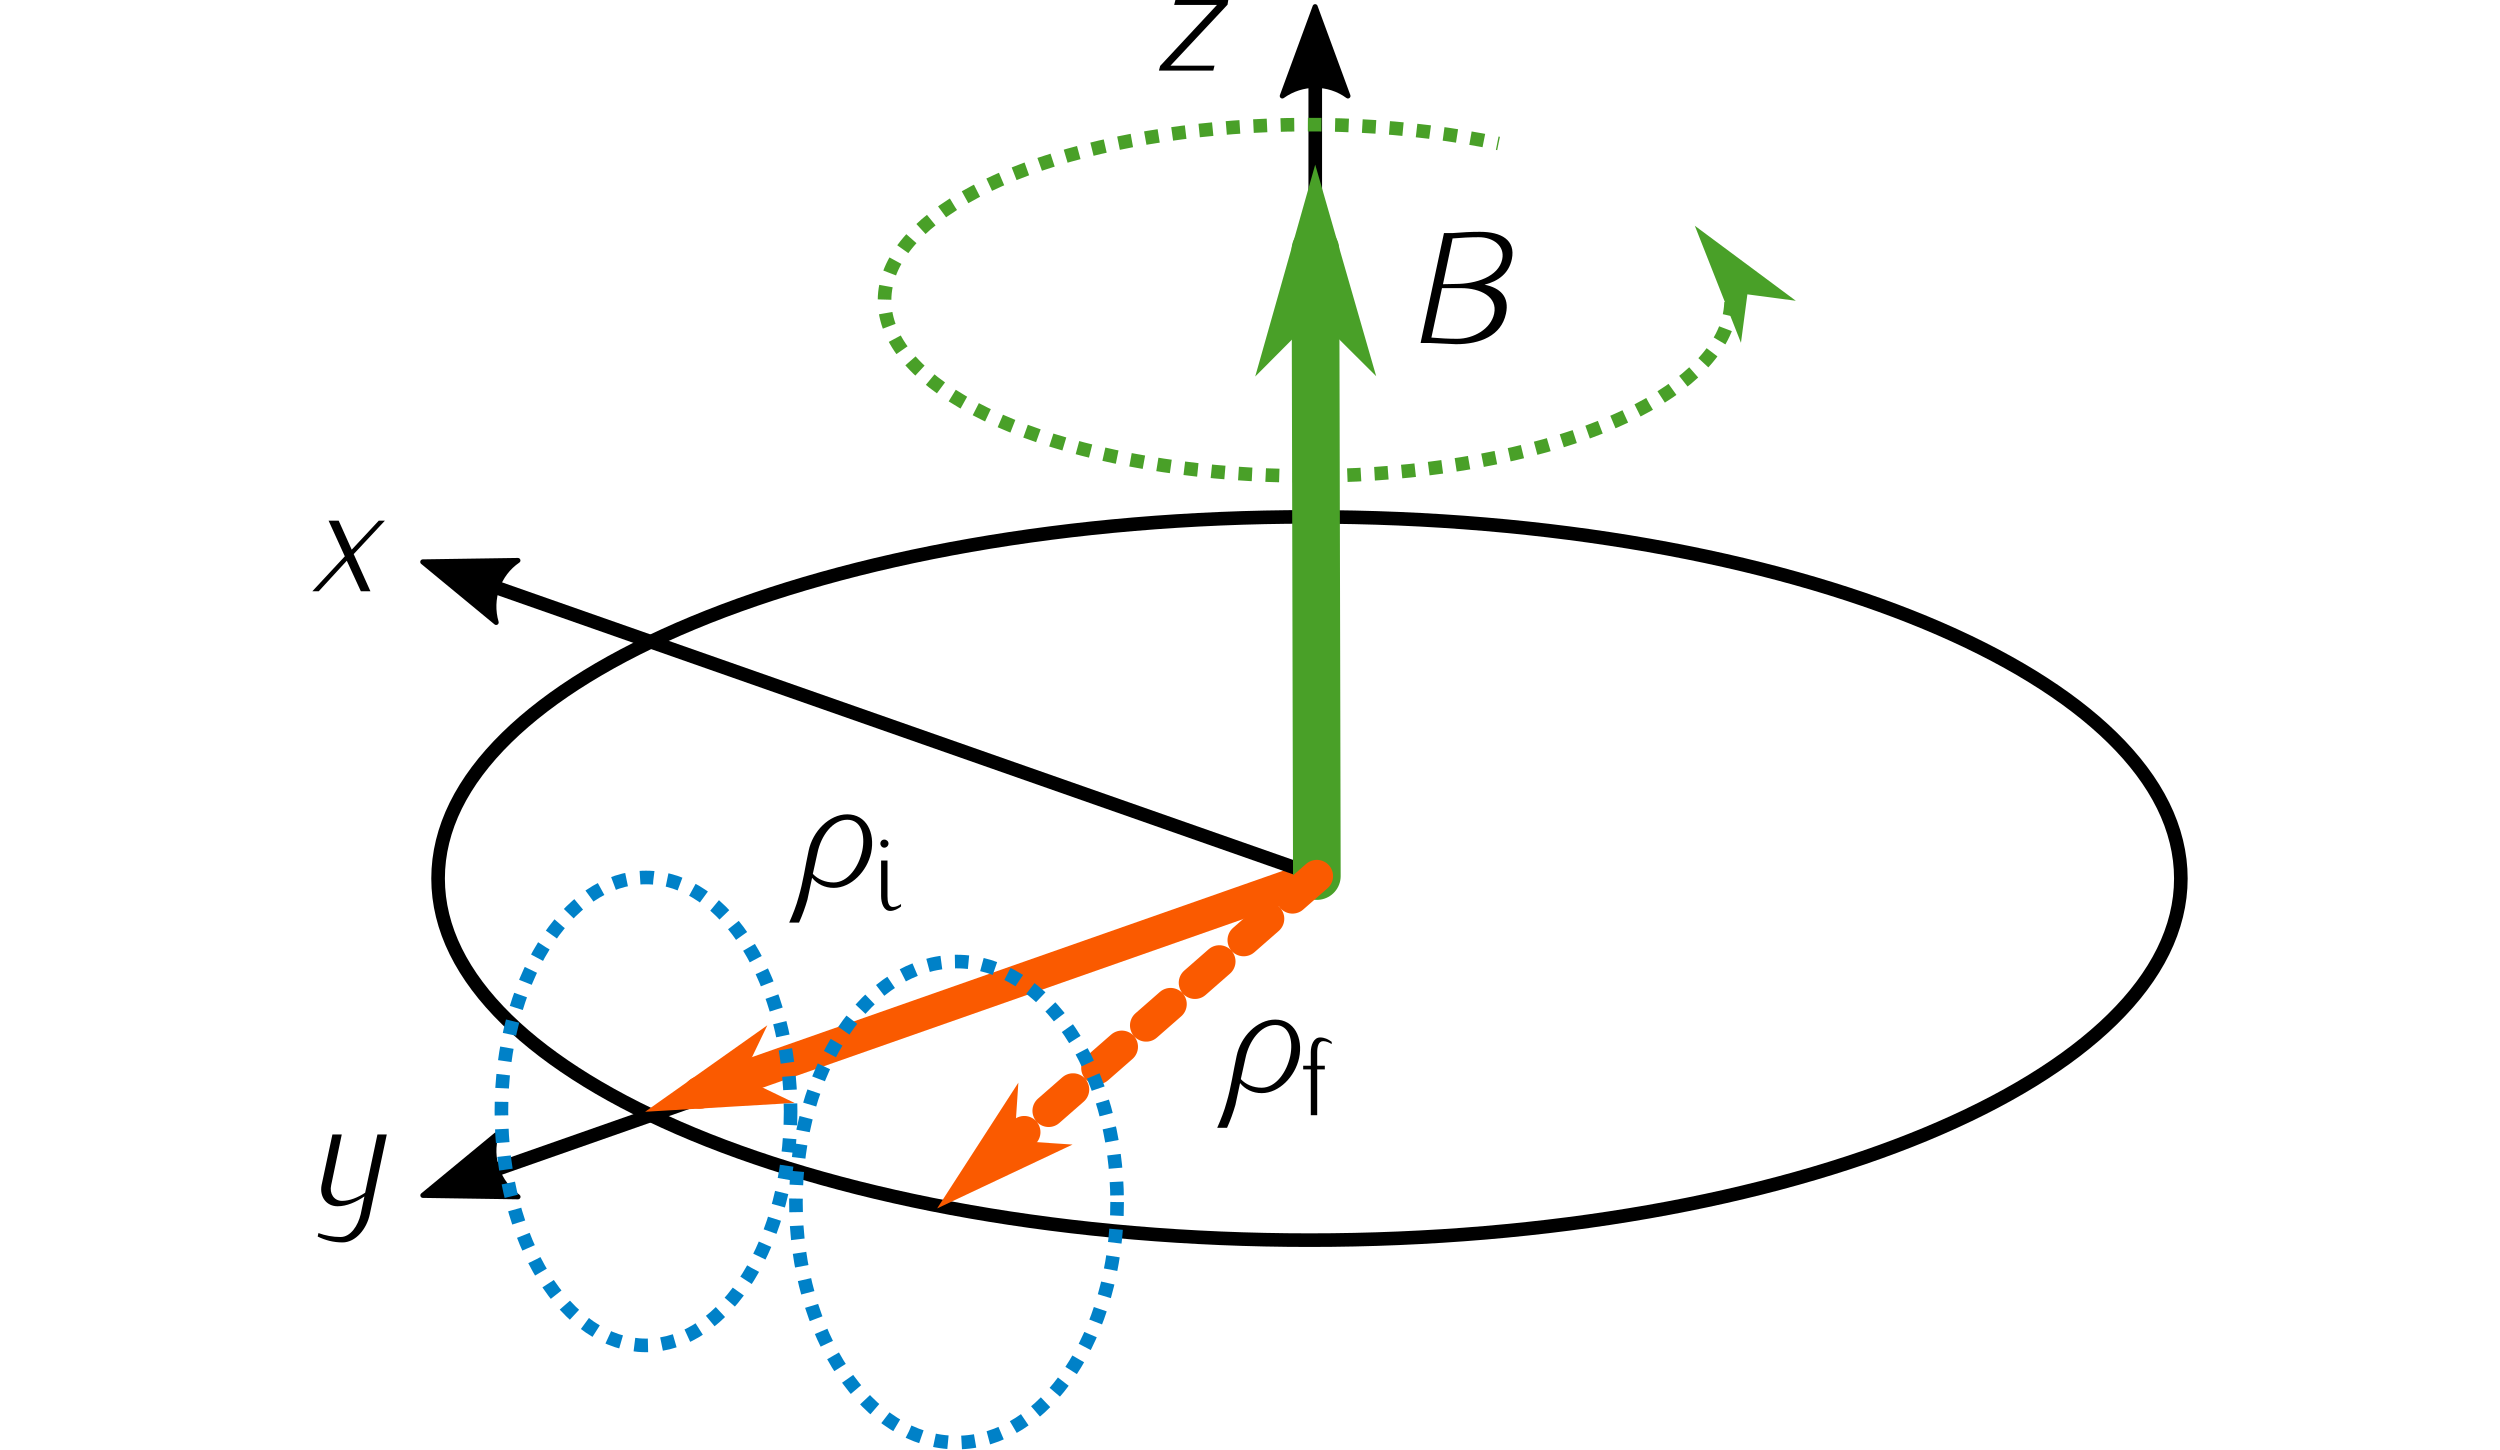
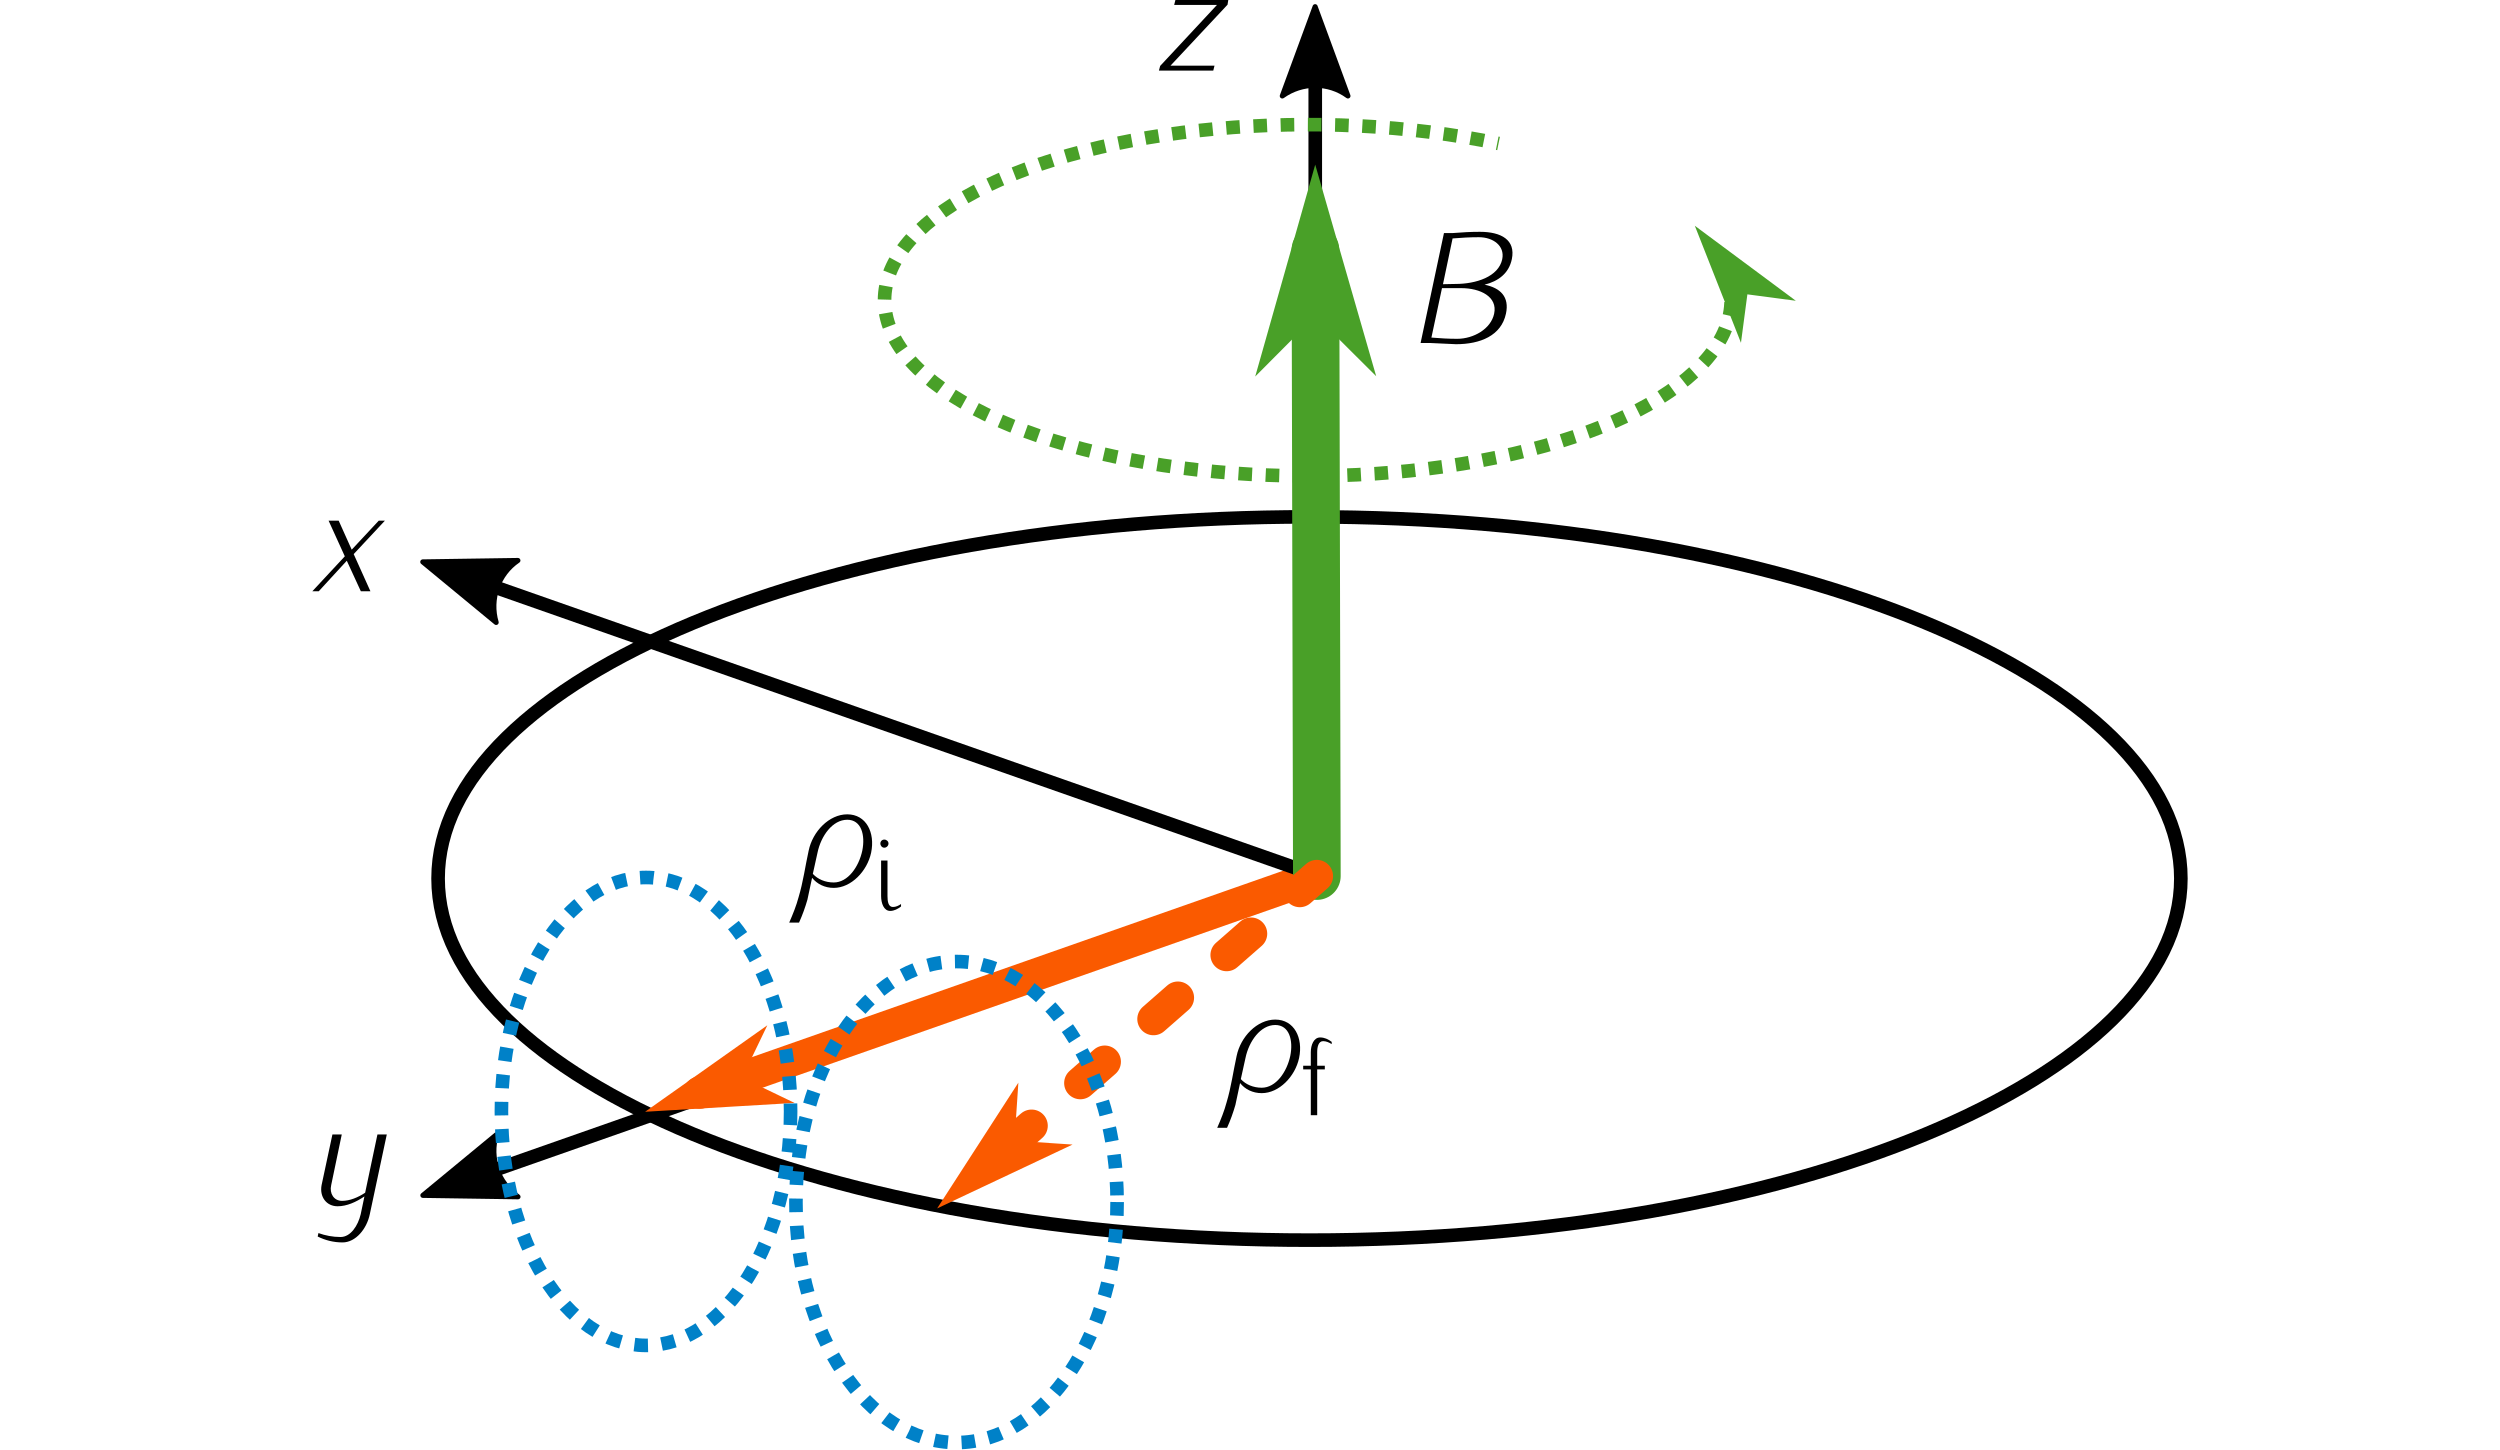
<svg xmlns="http://www.w3.org/2000/svg" xmlns:xlink="http://www.w3.org/1999/xlink" width="56.026mm" height="32.481mm" viewBox="0 0 198.518 115.089" id="svg2" version="1.1">
  <defs id="defs4">
    <marker orient="auto" refY="0" refX="0" id="marker14678" style="overflow:visible">
      <path id="path14680" style="fill:#000000;fill-opacity:1;fill-rule:evenodd;stroke:#000000;stroke-width:0.625;stroke-linejoin:round;stroke-opacity:1" d="M 8.719,4.034 -2.207,0.016 8.719,-4.002 c -1.745,2.372 -1.735,5.617 -6e-7,8.035 z" transform="scale(-0.6,-0.6)" />
    </marker>
    <marker orient="auto" refY="0" refX="0" id="marker13339" style="overflow:visible">
      <path id="path13341" style="fill:#000000;fill-opacity:1;fill-rule:evenodd;stroke:#000000;stroke-width:0.625;stroke-linejoin:round;stroke-opacity:1" d="M 8.719,4.034 -2.207,0.016 8.719,-4.002 c -1.745,2.372 -1.735,5.617 -6e-7,8.035 z" transform="scale(-0.6,-0.6)" />
    </marker>
    <marker orient="auto" refY="0" refX="0" id="Arrow1Mstart" style="overflow:visible">
      <path id="path4160" d="M 0,0 5,-5 -12.5,0 5,5 0,0 Z" style="fill:#49a028;fill-opacity:1;fill-rule:evenodd;stroke:#49a028;stroke-width:1pt;stroke-opacity:1" transform="matrix(0.4,0,0,0.4,4,0)" />
    </marker>
    <marker orient="auto" refY="0" refX="0" id="Arrow1Lend" style="overflow:visible">
      <path id="path4157" d="M 0,0 5,-5 -12.5,0 5,5 0,0 Z" style="fill:#000000;fill-opacity:1;fill-rule:evenodd;stroke:#000000;stroke-width:1pt;stroke-opacity:1" transform="matrix(-0.8,0,0,-0.8,-10,0)" />
    </marker>
    <marker style="overflow:visible" id="marker8777" refX="0" refY="0" orient="auto">
      <path transform="matrix(-0.2,0,0,-0.2,-1.2,0)" style="fill:#49a028;fill-opacity:1;fill-rule:evenodd;stroke:#49a028;stroke-width:1pt;stroke-opacity:1" d="M 0,0 5,-5 -12.5,0 5,5 0,0 Z" id="path8779" />
    </marker>
    <marker style="overflow:visible" id="marker6453" refX="0" refY="0" orient="auto">
      <path transform="matrix(-0.2,0,0,-0.2,-1.2,0)" style="fill:#fa5a00;fill-opacity:1;fill-rule:evenodd;stroke:#fa5a00;stroke-width:1pt;stroke-opacity:1" d="M 0,0 5,-5 -12.5,0 5,5 0,0 Z" id="path6455" />
    </marker>
    <marker style="overflow:visible" id="marker6183" refX="0" refY="0" orient="auto">
      <path transform="scale(-0.6,-0.6)" d="M 8.719,4.034 -2.207,0.016 8.719,-4.002 c -1.745,2.372 -1.735,5.617 -6e-7,8.035 z" style="fill:#000000;fill-opacity:1;fill-rule:evenodd;stroke:#000000;stroke-width:0.625;stroke-linejoin:round;stroke-opacity:1" id="path6185" />
    </marker>
    <marker style="overflow:visible" id="marker6173" refX="0" refY="0" orient="auto">
      <path transform="scale(-0.6,-0.6)" d="M 8.719,4.034 -2.207,0.016 8.719,-4.002 c -1.745,2.372 -1.735,5.617 -6e-7,8.035 z" style="fill:#000000;fill-opacity:1;fill-rule:evenodd;stroke:#000000;stroke-width:0.625;stroke-linejoin:round;stroke-opacity:1" id="path6175" />
    </marker>
    <marker orient="auto" refY="0" refX="0" id="marker6109" style="overflow:visible">
      <path id="path6111" style="fill:#000000;fill-opacity:1;fill-rule:evenodd;stroke:#000000;stroke-width:0.625;stroke-linejoin:round;stroke-opacity:1" d="M 8.719,4.034 -2.207,0.016 8.719,-4.002 c -1.745,2.372 -1.735,5.617 -6e-7,8.035 z" transform="scale(-0.6,-0.6)" />
    </marker>
    <marker style="overflow:visible" id="marker6079" refX="0" refY="0" orient="auto">
      <path transform="matrix(-1.1,0,0,-1.1,-1.1,0)" d="M 8.719,4.034 -2.207,0.016 8.719,-4.002 c -1.745,2.372 -1.735,5.617 -6e-7,8.035 z" style="fill:#000000;fill-opacity:1;fill-rule:evenodd;stroke:#000000;stroke-width:0.625;stroke-linejoin:round;stroke-opacity:1" id="path6081" />
    </marker>
    <marker style="overflow:visible" id="marker6027" refX="0" refY="0" orient="auto">
      <path transform="matrix(-1.1,0,0,-1.1,-1.1,0)" d="M 8.719,4.034 -2.207,0.016 8.719,-4.002 c -1.745,2.372 -1.735,5.617 -6e-7,8.035 z" style="fill:#000000;fill-opacity:1;fill-rule:evenodd;stroke:#000000;stroke-width:0.625;stroke-linejoin:round;stroke-opacity:1" id="path6029" />
    </marker>
    <marker orient="auto" refY="0" refX="0" id="marker5863" style="overflow:visible">
      <path id="path5865" d="M 0,0 5,-5 -12.5,0 5,5 0,0 Z" style="fill:#000000;fill-opacity:1;fill-rule:evenodd;stroke:#000000;stroke-width:1pt;stroke-opacity:1" transform="matrix(-0.2,0,0,-0.2,-1.2,0)" />
    </marker>
    <marker orient="auto" refY="0" refX="0" id="marker5747" style="overflow:visible">
      <path id="path5749" d="M 0,0 5,-5 -12.5,0 5,5 0,0 Z" style="fill:#fa5a00;fill-opacity:1;fill-rule:evenodd;stroke:#fa5a00;stroke-width:1pt;stroke-opacity:1" transform="matrix(-0.2,0,0,-0.2,-1.2,0)" />
    </marker>
    <marker orient="auto" refY="0" refX="0" id="Arrow2Mend" style="overflow:visible">
      <path id="path4181" style="fill:#c84800;fill-opacity:1;fill-rule:evenodd;stroke:#c84800;stroke-width:0.625;stroke-linejoin:round;stroke-opacity:1" d="M 8.719,4.034 -2.207,0.016 8.719,-4.002 c -1.745,2.372 -1.735,5.617 -6e-7,8.035 z" transform="scale(-0.6,-0.6)" />
    </marker>
    <marker orient="auto" refY="0" refX="0" id="Arrow2Lend" style="overflow:visible">
      <path id="path4175" style="fill:#ffcdb1;fill-opacity:1;fill-rule:evenodd;stroke:#ffcdb1;stroke-width:0.625;stroke-linejoin:round;stroke-opacity:1" d="M 8.719,4.034 -2.207,0.016 8.719,-4.002 c -1.745,2.372 -1.735,5.617 -6e-7,8.035 z" transform="matrix(-1.1,0,0,-1.1,-1.1,0)" />
    </marker>
    <g id="g13695">
      <symbol id="glyph0-0" overflow="visible" style="overflow:visible">
        <path id="path13698" d="" style="stroke:none" />
      </symbol>
      <symbol id="glyph0-1" overflow="visible" style="overflow:visible">
        <path id="path13701" d="M 6.328,-1.859 C 6.562,-2.938 5.969,-3.5 4.969,-3.703 c 0.875,-0.219 1.547,-0.719 1.734,-1.625 0.25,-1.219 -0.672,-1.734 -2.031,-1.734 -0.562,0 -1.125,0.031 -1.703,0.078 l -0.578,0 L 0.906,0 1.484,0 3.156,0.078 c 1.547,0 2.875,-0.547 3.172,-1.938 z M 6.094,-5.328 C 5.859,-4.203 4.422,-3.75 3.125,-3.75 L 2.328,-3.734 2.938,-6.641 C 3.5,-6.688 4.047,-6.719 4.609,-6.719 c 0.906,0 1.656,0.547 1.484,1.391 z m -0.516,3.469 c -0.203,0.969 -1.312,1.594 -2.344,1.594 -0.547,0 -1.094,-0.031 -1.641,-0.078 l 0.672,-3.141 1.219,0 c 1.219,0 2.328,0.547 2.094,1.625 z m 0,0" style="stroke:none" />
      </symbol>
      <symbol id="glyph0-2" overflow="visible" style="overflow:visible">
        <path id="path13704" d="m 3.797,0 -1.062,-2.359 1.984,-2.125 -0.391,0 -1.719,1.844 -0.828,-1.844 -0.641,0 1.031,2.266 L 0.109,0 0.516,0 2.297,-1.938 3.188,0 Z m 0,0" style="stroke:none" />
      </symbol>
      <symbol id="glyph0-3" overflow="visible" style="overflow:visible">
        <path id="path13707" d="m 3.984,0.578 1.078,-5.062 -0.594,0 -0.781,3.703 c -0.453,0.297 -0.969,0.516 -1.469,0.516 -0.516,0 -0.812,-0.469 -0.688,-1 l 0.672,-3.219 -0.594,0 -0.688,3.219 C 0.781,-0.531 1.219,0.078 1.938,0.078 c 0.578,0 1.172,-0.266 1.703,-0.625 l -0.234,1.125 C 3.234,1.312 2.766,2.031 2.125,2.031 c -0.5,0 -0.969,-0.094 -1.406,-0.25 L 0.672,2 c 0.469,0.234 1,0.375 1.578,0.375 0.844,0 1.547,-0.875 1.734,-1.797 z m 0,0" style="stroke:none" />
      </symbol>
      <symbol id="glyph0-4" overflow="visible" style="overflow:visible">
        <path id="path13710" d="m 3.656,0 0.078,-0.312 -2.797,0 3.625,-3.875 0.047,-0.297 -3.359,0 -0.078,0.312 2.719,0 -3.609,3.875 L 0.203,0 Z m 0,0" style="stroke:none" />
      </symbol>
      <symbol id="glyph0-5" overflow="visible" style="overflow:visible">
        <path id="path13713" d="m 5.281,-2.141 c 0.266,-1.281 -0.312,-2.438 -1.516,-2.438 -1.156,0 -2.203,1.094 -2.453,2.312 C 1.094,-1.281 0.969,-0.297 0.672,0.688 0.531,1.219 0.312,1.766 0.078,2.297 l 0.625,0 C 0.922,1.812 1.094,1.328 1.234,0.844 L 1.531,-0.547 c 0.312,0.391 0.797,0.641 1.375,0.641 1.109,0 2.125,-1.062 2.375,-2.234 z m -0.562,-0.125 C 4.5,-1.25 3.812,-0.25 2.906,-0.25 2.375,-0.25 1.891,-0.453 1.578,-0.797 L 1.875,-2.141 c 0.219,-1.062 0.953,-2.094 1.891,-2.094 0.891,0 1.156,0.969 0.953,1.969 z m 0,0" style="stroke:none" />
      </symbol>
      <symbol id="glyph1-0" overflow="visible" style="overflow:visible">
        <path id="path13716" d="" style="stroke:none" />
      </symbol>
      <symbol id="glyph1-1" overflow="visible" style="overflow:visible">
        <path id="path13719" d="m 1.781,-0.219 0,-0.156 c -0.156,0.109 -0.328,0.188 -0.516,0.188 -0.297,0 -0.344,-0.359 -0.344,-0.703 l 0,-2.25 -0.406,0 0,2.25 c 0,0.469 0.172,0.953 0.578,0.953 0.25,0 0.484,-0.125 0.688,-0.281 z m -0.797,-4 c 0,-0.141 -0.125,-0.25 -0.266,-0.25 -0.141,0 -0.25,0.109 -0.25,0.25 0,0.141 0.109,0.266 0.25,0.266 0.141,0 0.266,-0.125 0.266,-0.266 z m 0,0" style="stroke:none" />
      </symbol>
      <symbol id="glyph1-2" overflow="visible" style="overflow:visible">
        <path id="path13722" d="m 1.953,-4.516 0,-0.141 C 1.734,-4.828 1.484,-4.938 1.219,-4.938 0.812,-4.938 0.625,-4.453 0.625,-4 l 0,0.859 -0.484,0 0,0.234 0.484,0 0,2.906 0.406,0 0,-2.906 0.484,0 0,-0.234 -0.484,0 0,-0.859 c 0,-0.328 0.078,-0.703 0.375,-0.703 0.188,0 0.375,0.078 0.547,0.188 z m 0,0" style="stroke:none" />
      </symbol>
    </g>
    <clipPath id="clip1">
      <path id="path13725" d="m 12,2 11,0 0,7.387 -11,0 z m 0,0" />
    </clipPath>
    <clipPath id="clip2">
      <path id="path13728" d="m 22,2 7,0 0,7.387 -7,0 z m 0,0" />
    </clipPath>
    <clipPath id="clip3">
      <path id="path13731" d="m 30,2 7,0 0,7.387 -7,0 z m 0,0" />
    </clipPath>
  </defs>
  <g id="layer1" transform="translate(-142.7424,-105.7499)">
    <ellipse style="opacity:1;fill:none;fill-opacity:1;fill-rule:nonzero;stroke:#000000;stroke-width:1.081;stroke-linecap:butt;stroke-linejoin:miter;stroke-miterlimit:4;stroke-dasharray:none;stroke-dashoffset:0;stroke-opacity:1" id="path4136" cx="246.724" cy="175.509" rx="69.194" ry="28.717" />
    <path style="fill:none;fill-rule:evenodd;stroke:#000000;stroke-width:1.081;stroke-linecap:butt;stroke-linejoin:miter;stroke-miterlimit:4;stroke-dasharray:none;stroke-opacity:1;marker-end:url(#marker6183)" d="m 246.545,176.019 -68.874,24.166" id="path4138" />
    <path id="path4146" d="m 247.31,175.315 -49.008,17.196" style="fill:none;fill-rule:evenodd;stroke:#fa5a00;stroke-width:2.573;stroke-linecap:round;stroke-linejoin:miter;stroke-miterlimit:4;stroke-dasharray:none;stroke-opacity:1;marker-end:url(#marker5747)" />
    <ellipse style="opacity:1;fill:none;fill-opacity:1;fill-rule:nonzero;stroke:#0081c8;stroke-width:1.081;stroke-linecap:butt;stroke-linejoin:miter;stroke-miterlimit:4;stroke-dasharray:1.081, 1.081;stroke-dashoffset:0;stroke-opacity:1" id="path4148" cx="194.04" cy="194.006" rx="11.482" ry="18.578" />
    <path id="path14676" d="M 246.545,174.999 177.67,150.833" style="fill:none;fill-rule:evenodd;stroke:#000000;stroke-width:1.081;stroke-linecap:butt;stroke-linejoin:miter;stroke-miterlimit:4;stroke-dasharray:none;stroke-opacity:1;marker-end:url(#marker14678)" />
    <path style="fill:none;fill-rule:evenodd;stroke:#000000;stroke-width:1.081;stroke-linecap:butt;stroke-linejoin:miter;stroke-miterlimit:4;stroke-dasharray:none;stroke-opacity:1;marker-end:url(#marker6109)" d="m 247.183,175.509 0,-67.796" id="path4144" />
    <path style="fill:none;fill-rule:evenodd;stroke:#49a028;stroke-width:3.784;stroke-linecap:round;stroke-linejoin:miter;stroke-miterlimit:4;stroke-dasharray:none;stroke-opacity:1;marker-end:url(#marker8777)" d="m 247.31,175.315 -0.114,-49.737" id="path8775" />
-     <path style="fill:none;fill-rule:evenodd;stroke:#fa5a00;stroke-width:2.573;stroke-linecap:round;stroke-linejoin:miter;stroke-miterlimit:4;stroke-dasharray:2.573, 2.573;stroke-dashoffset:0;stroke-opacity:1;marker-end:url(#marker6453)" d="m 247.31,175.315 -26.697,23.367" id="path6451" />
+     <path style="fill:none;fill-rule:evenodd;stroke:#fa5a00;stroke-width:2.573;stroke-linecap:round;stroke-linejoin:miter;stroke-miterlimit:4;stroke-dasharray:2.573,5.146;stroke-dashoffset:0.772;stroke-opacity:1;marker-end:url(#marker6453)" d="m 247.31,175.315 -26.697,23.367" id="path6451" />
    <ellipse ry="19.098" rx="12.752" cy="201.201" cx="218.697" id="ellipse7399" style="opacity:1;fill:none;fill-opacity:1;fill-rule:nonzero;stroke:#0081c8;stroke-width:1.081;stroke-linecap:butt;stroke-linejoin:miter;stroke-miterlimit:4;stroke-dasharray:1.081, 1.081;stroke-dashoffset:0;stroke-opacity:1" />
    <path id="ellipse11091" style="opacity:1;fill:none;fill-opacity:1;fill-rule:nonzero;stroke:#49a028;stroke-width:1.081;stroke-linecap:butt;stroke-linejoin:miter;stroke-miterlimit:4;stroke-dasharray:1.081, 1.081;stroke-dashoffset:8.224;stroke-opacity:1;marker-start:url(#Arrow1Mstart)" d="m 278.619,125.367 a 33.608,13.948 0 0 1 -15.717,16.422 33.608,13.948 0 0 1 -41.894,-3.15 33.608,13.948 0 0 1 -0.835,-17.667 33.608,13.948 0 0 1 41.564,-3.83" />
    <use transform="matrix(1.25,0,0,1.25,254.4152,124.2166)" id="use13736" y="7.014" x="0" xlink:href="#glyph0-1" width="100%" height="100%" style="fill:#000000;fill-opacity:1" />
    <use transform="matrix(1.25,0,0,1.25,158.6418,143.9301)" id="use13740" y="7.014" x="7.014" xlink:href="#glyph0-2" width="100%" height="100%" style="fill:#000000;fill-opacity:1" />
    <use transform="matrix(1.25,0,0,1.25,152.1224,192.6706)" style="clip-rule:nonzero;fill:#000000;fill-opacity:1" height="100%" width="100%" xlink:href="#glyph0-3" x="12.005" y="7.014" id="use13746" />
    <use transform="matrix(1.25,0,0,1.25,212.2739,102.5878)" style="clip-rule:nonzero;fill:#000000;fill-opacity:1" height="100%" width="100%" xlink:href="#glyph0-4" x="17.793" y="7.014" id="use13748" />
    <g transform="matrix(1.25,0,0,1.25,176.9582,167.369)" style="clip-rule:nonzero" clip-path="url(#clip2)" id="g13750">
      <g style="fill:#000000;fill-opacity:1" id="g13752">
        <use height="100%" width="100%" xlink:href="#glyph0-5" x="22.685" y="7.014" id="use13754" />
      </g>
    </g>
    <g transform="matrix(1.25,0,0,1.25,176.9582,167.369)" style="fill:#000000;fill-opacity:1" id="g13756">
      <use height="100%" width="100%" xlink:href="#glyph1-1" x="28.085" y="8.508" id="use13758" />
    </g>
    <g transform="matrix(1.25,0,0,1.25,201.1732,183.6676)" style="clip-rule:nonzero" clip-path="url(#clip3)" id="g13760">
      <g style="fill:#000000;fill-opacity:1" id="g13762">
        <use height="100%" width="100%" xlink:href="#glyph0-5" x="30.501" y="7.014" id="use13764" />
      </g>
    </g>
    <g transform="matrix(1.25,0,0,1.25,201.1732,183.6676)" style="fill:#000000;fill-opacity:1" id="g13766">
      <use height="100%" width="100%" xlink:href="#glyph1-2" x="35.9" y="8.508" id="use13768" />
    </g>
  </g>
</svg>
